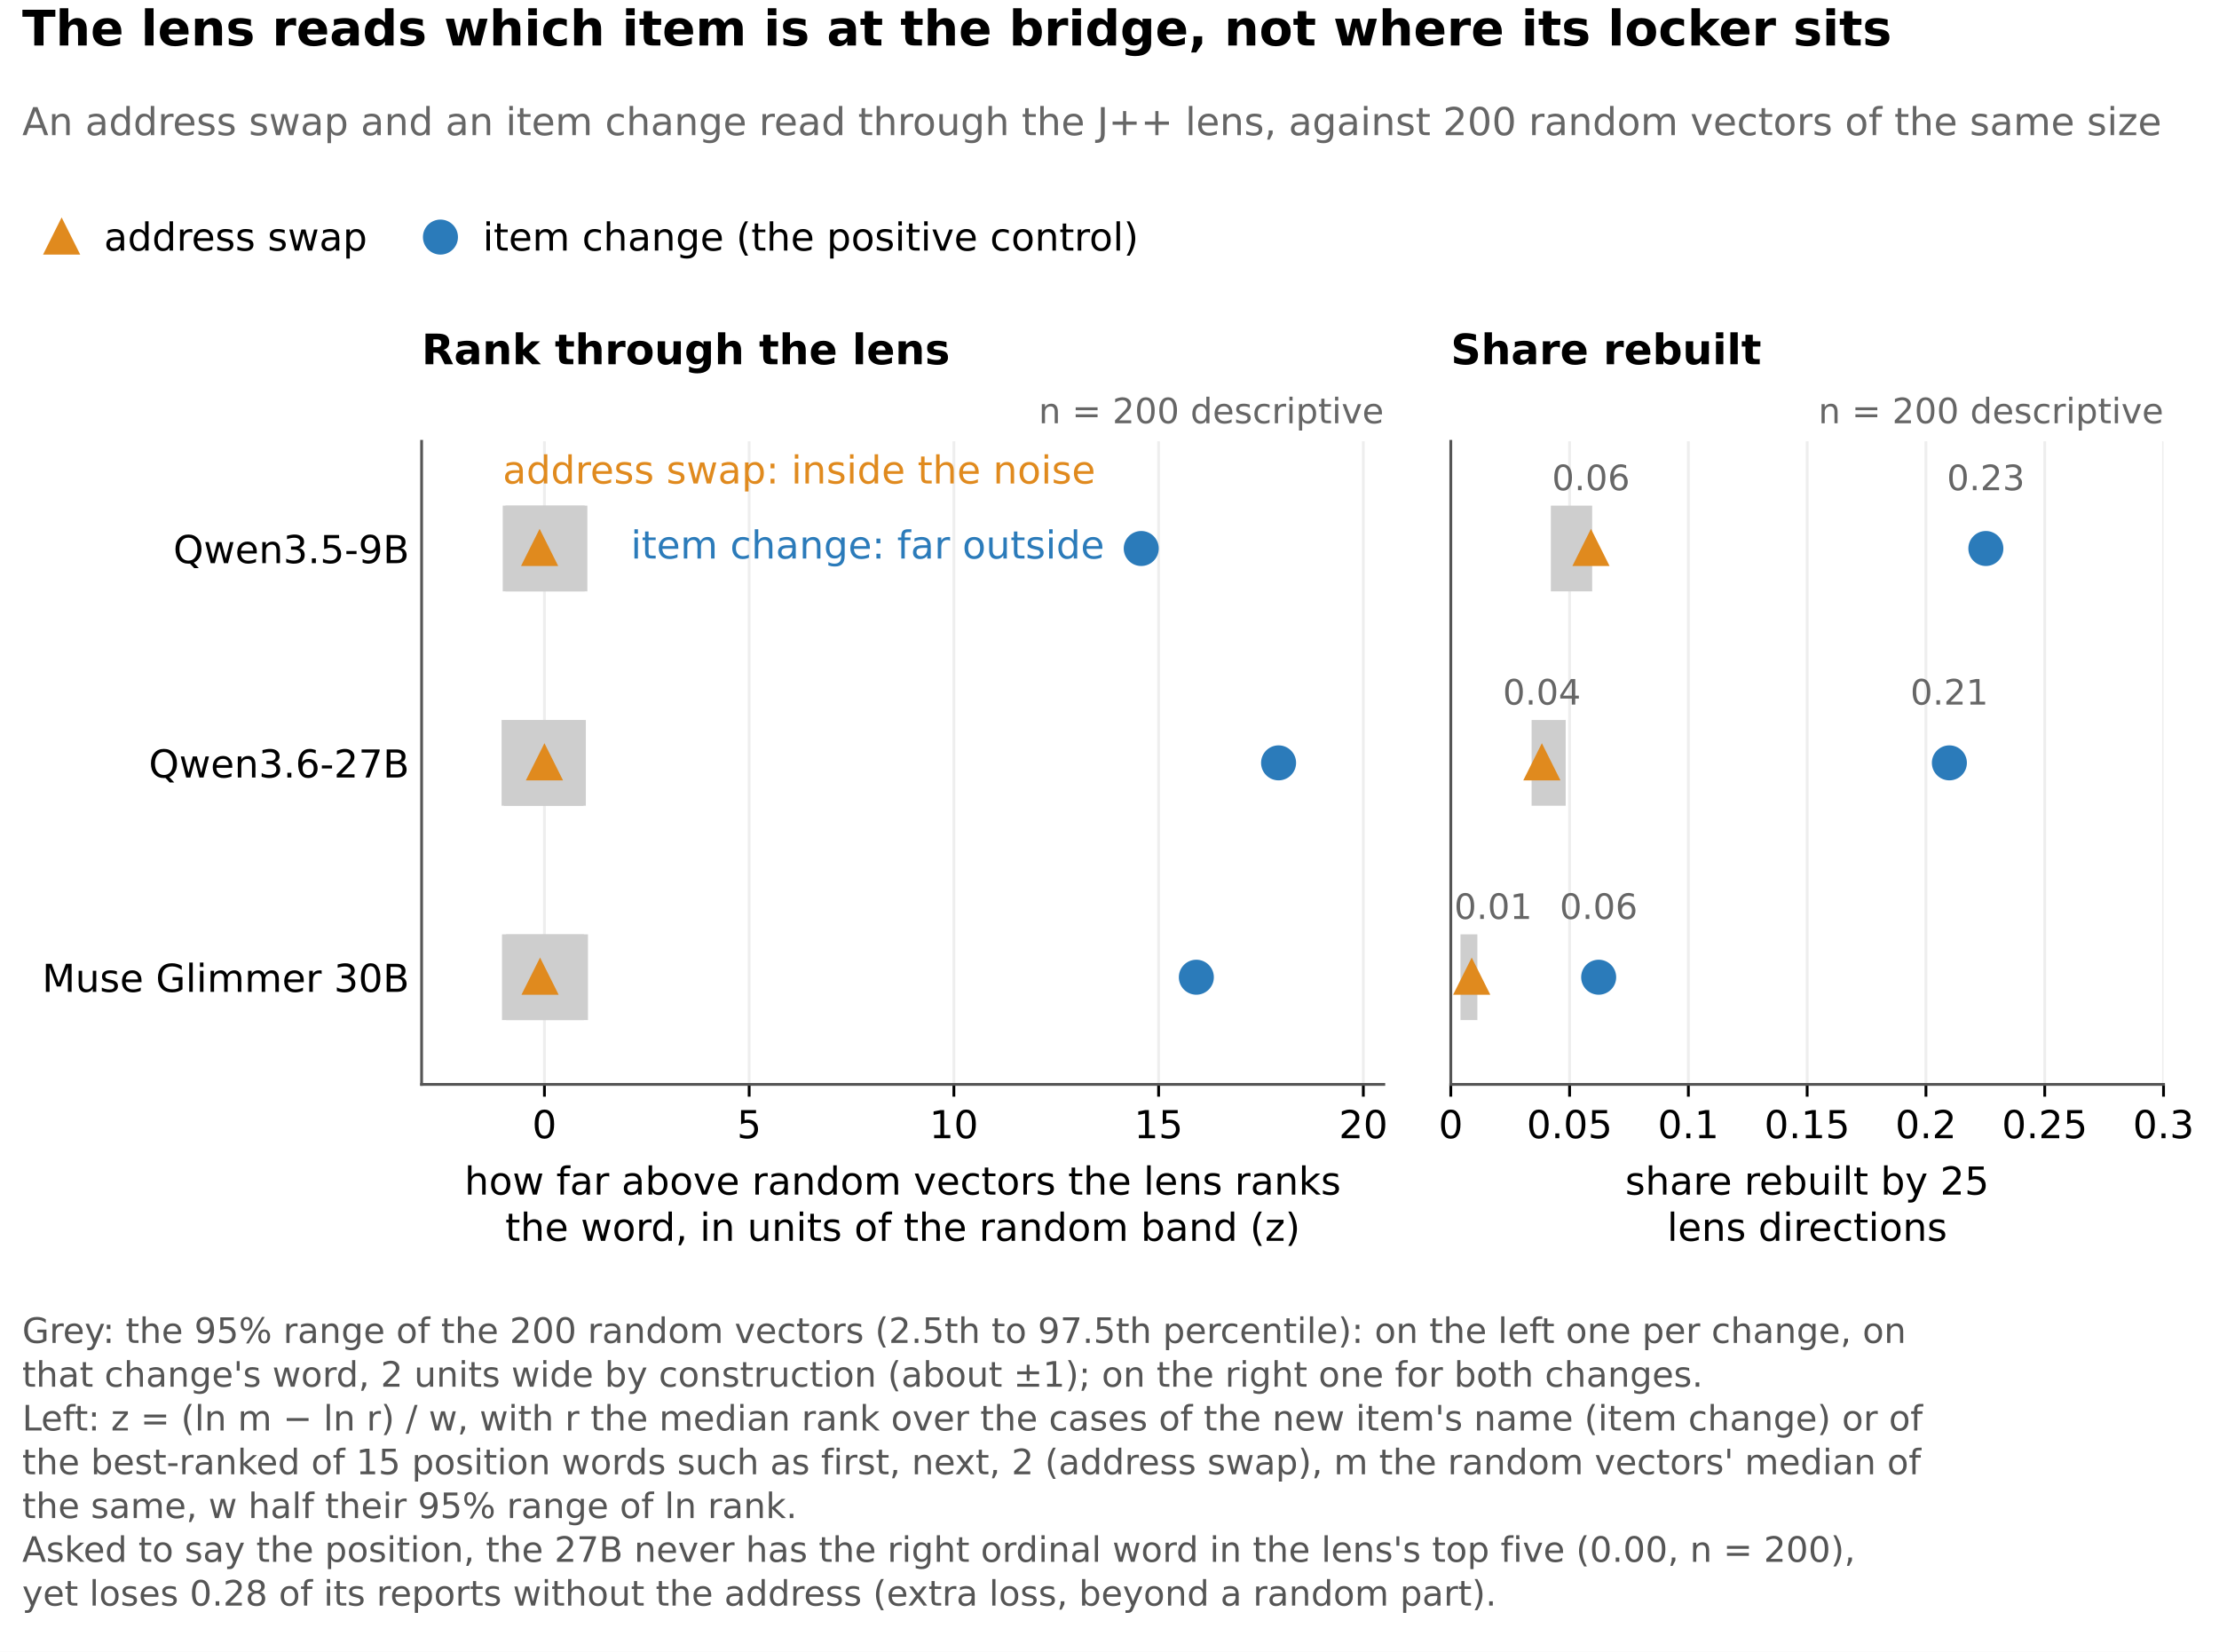
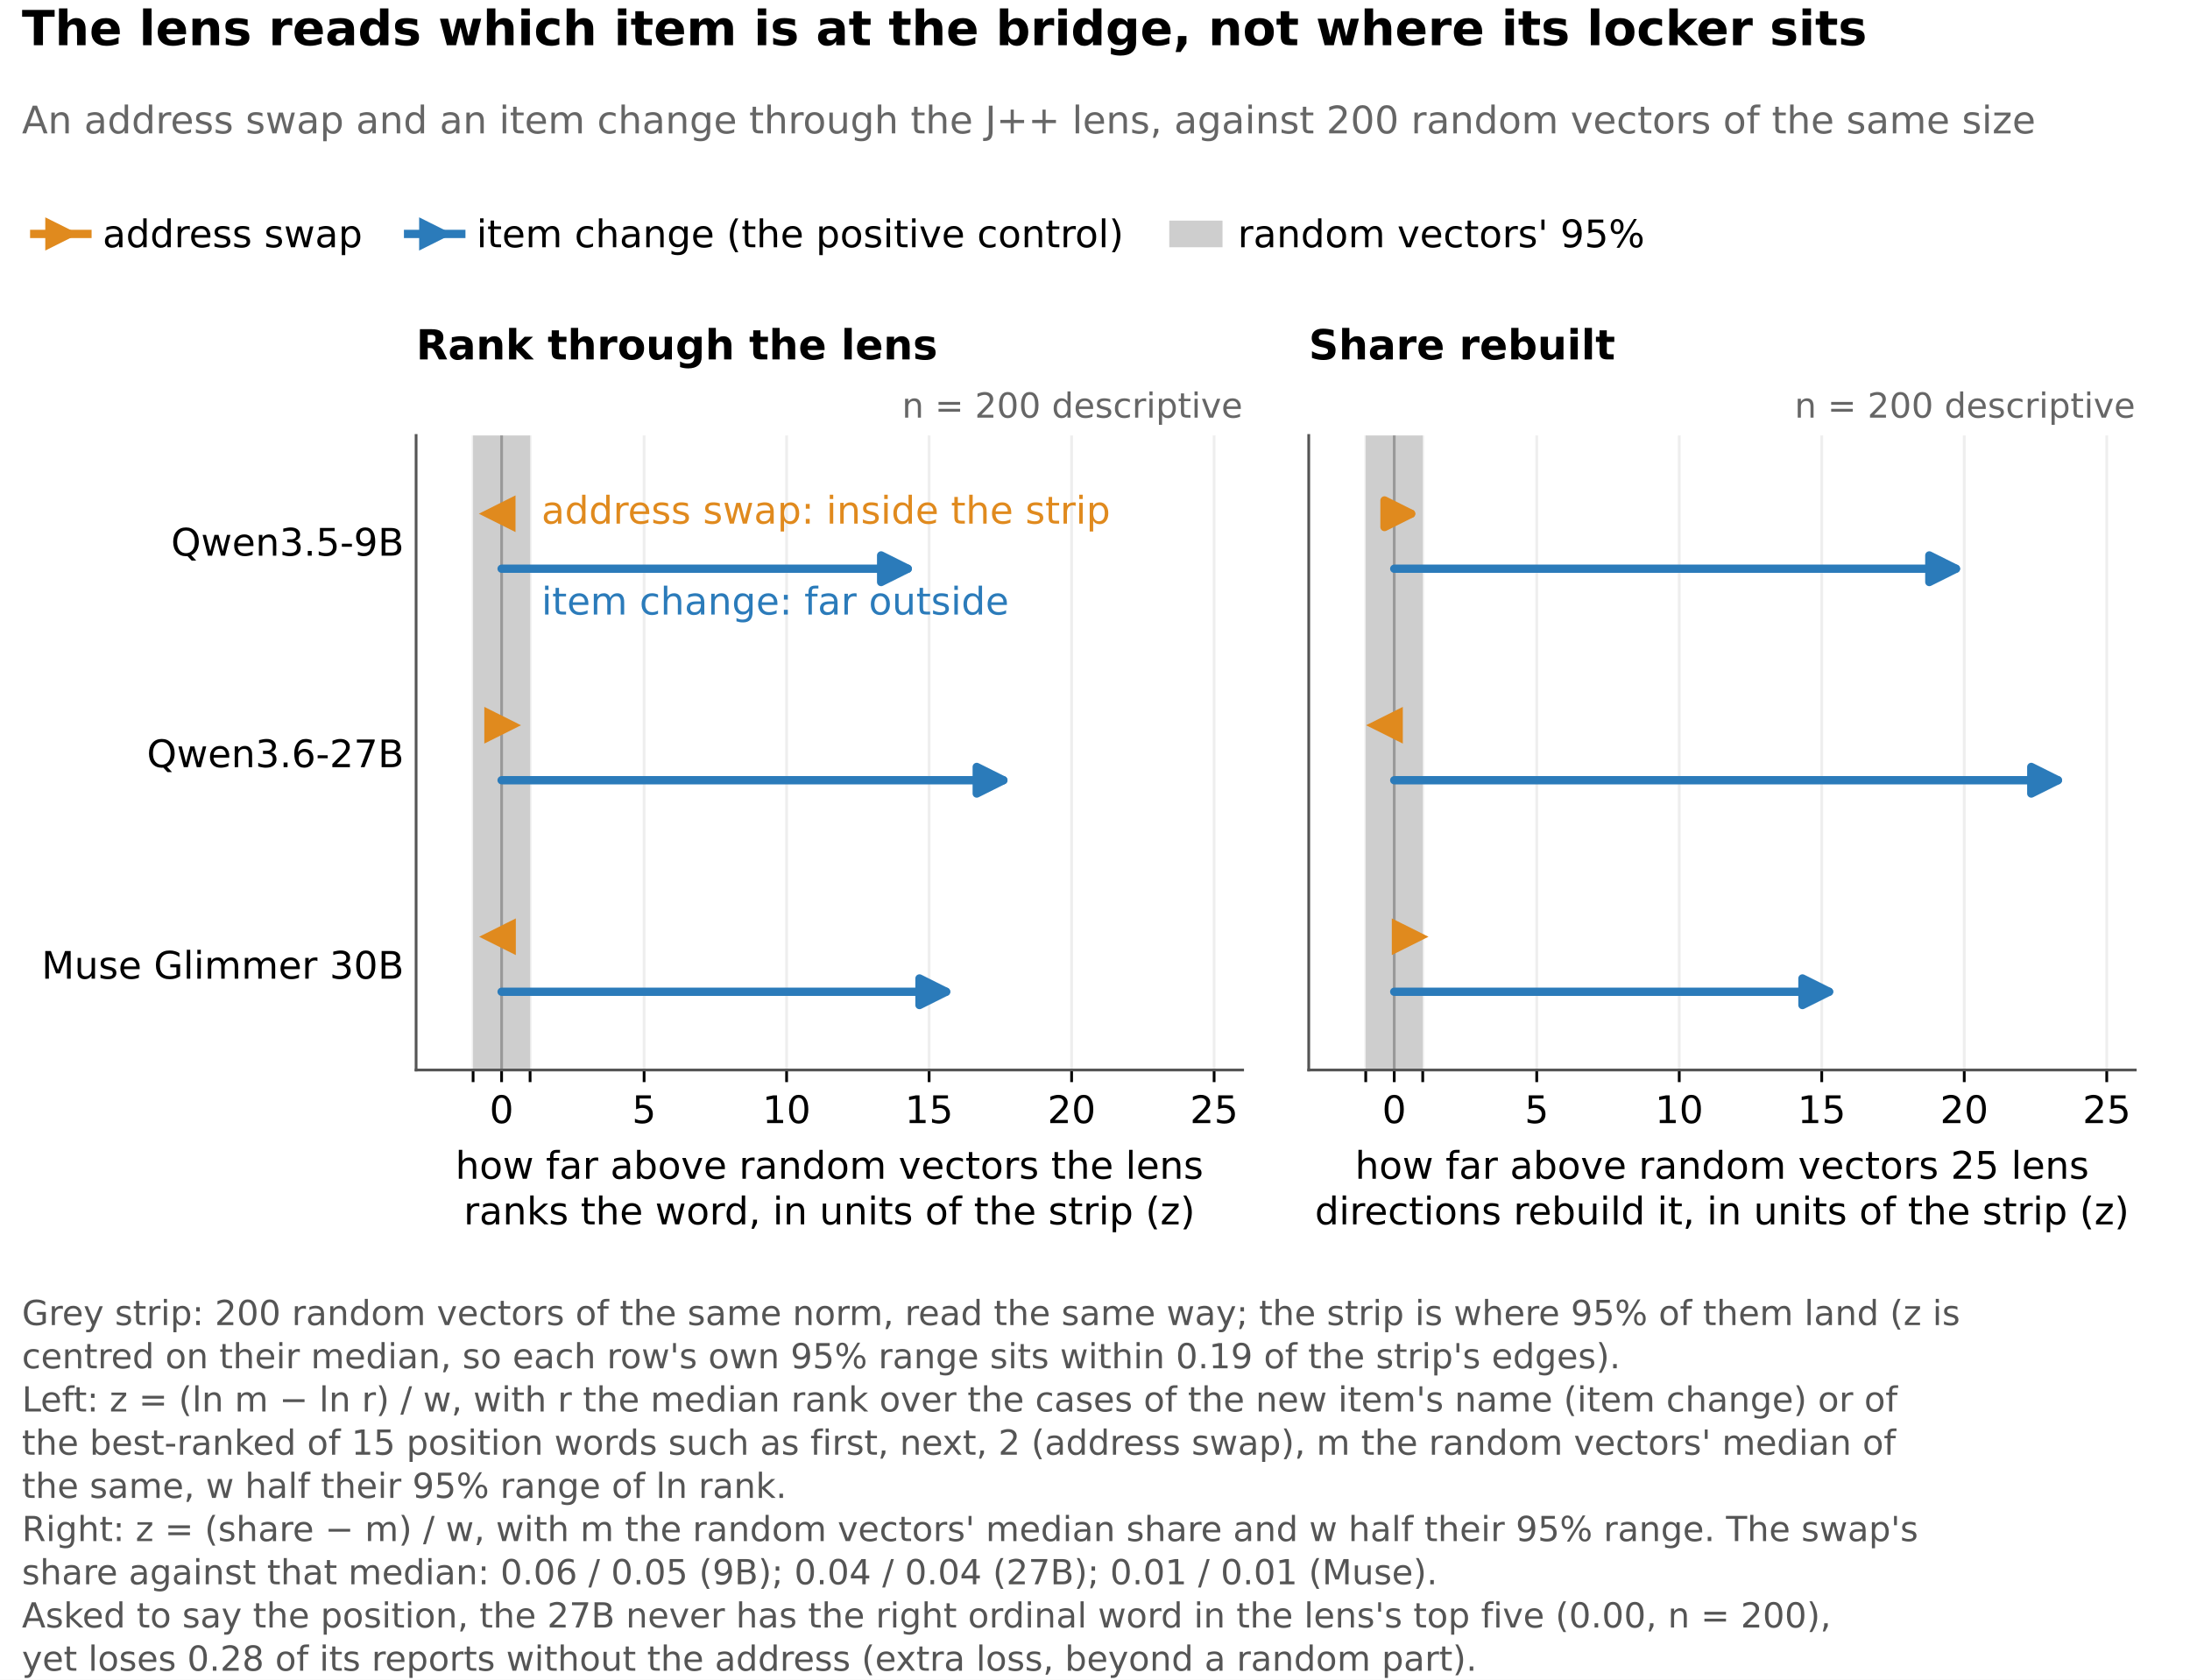
- <svg xmlns="http://www.w3.org/2000/svg" xmlns:xlink="http://www.w3.org/1999/xlink" width="633.6pt" height="471.6pt" viewBox="0 0 633.6 471.6" version="1.1">
+ <svg xmlns="http://www.w3.org/2000/svg" xmlns:xlink="http://www.w3.org/1999/xlink" width="633.6pt" height="486pt" viewBox="0 0 633.6 486" version="1.1">
  <defs>
    <style type="text/css">*{stroke-linejoin: round; stroke-linecap: butt}</style>
  </defs>
  <g id="figure_1">
    <g id="patch_1">
-       <path d="M 0 471.6  L 633.6 471.6  L 633.6 0  L 0 0  z " style="fill: #ffffff" />
+       <path d="M 0 486  L 633.6 486  L 633.6 0  L 0 0  z " style="fill: #ffffff" />
    </g>
    <g id="axes_1">
      <g id="patch_2">
-         <path d="M 120.384 309.6  L 395.121 309.6  L 395.121 126  L 120.384 126  z " style="fill: #ffffff" />
+         <path d="M 120.384 309.6  L 359.507 309.6  L 359.507 126  L 120.384 126  z " style="fill: #ffffff" />
      </g>
      <g id="matplotlib.axis_1">
        <g id="xtick_1">
          <g id="line2d_1">
-             <path d="M 155.457 309.6  L 155.457 126  " clip-path="url(#p54a5a447f7)" style="fill: none; stroke: #eeeeee; stroke-width: 0.8; stroke-linecap: square" />
+             <path d="M 136.875 309.6  L 136.875 126  " clip-path="url(#pa90608841f)" style="fill: none; stroke: #eeeeee; stroke-width: 0.8; stroke-linecap: square" />
          </g>
          <g id="line2d_2">
            <defs>
-               <path id="mda9c9bf8f3" d="M 0 0  L 0 3.5  " style="stroke: #000000; stroke-width: 0.8" />
+               <path id="m85611e5bba" d="M 0 0  L 0 3.5  " style="stroke: #000000; stroke-width: 0.8" />
            </defs>
            <g>
-               <use xlink:href="#mda9c9bf8f3" x="155.457" y="309.6" style="stroke: #000000; stroke-width: 0.8" />
-             </g>
-           </g>
-           <g id="text_1">
-             <text style="font-size: 11px; font-family: 'DejaVu Sans'; text-anchor: middle" x="155.457" y="324.957" transform="rotate(-0 155.4568 324.9574)">0</text>
+               <use xlink:href="#m85611e5bba" x="136.875" y="309.6" style="stroke: #000000; stroke-width: 0.8" />
+             </g>
          </g>
        </g>
        <g id="xtick_2">
          <g id="line2d_3">
-             <path d="M 213.912 309.6  L 213.912 126  " clip-path="url(#p54a5a447f7)" style="fill: none; stroke: #eeeeee; stroke-width: 0.8; stroke-linecap: square" />
+             <path d="M 145.121 309.6  L 145.121 126  " clip-path="url(#pa90608841f)" style="fill: none; stroke: #eeeeee; stroke-width: 0.8; stroke-linecap: square" />
          </g>
          <g id="line2d_4">
            <g>
-               <use xlink:href="#mda9c9bf8f3" x="213.912" y="309.6" style="stroke: #000000; stroke-width: 0.8" />
-             </g>
-           </g>
-           <g id="text_2">
-             <text style="font-size: 11px; font-family: 'DejaVu Sans'; text-anchor: middle" x="213.912" y="324.957" transform="rotate(-0 213.9115 324.9574)">5</text>
+               <use xlink:href="#m85611e5bba" x="145.121" y="309.6" style="stroke: #000000; stroke-width: 0.8" />
+             </g>
+           </g>
+           <g id="text_1">
+             <text style="font-size: 11px; font-family: 'DejaVu Sans'; text-anchor: middle" x="145.121" y="324.957" transform="rotate(-0 145.1209 324.9574)">0</text>
          </g>
        </g>
        <g id="xtick_3">
          <g id="line2d_5">
-             <path d="M 272.366 309.6  L 272.366 126  " clip-path="url(#p54a5a447f7)" style="fill: none; stroke: #eeeeee; stroke-width: 0.8; stroke-linecap: square" />
+             <path d="M 153.366 309.6  L 153.366 126  " clip-path="url(#pa90608841f)" style="fill: none; stroke: #eeeeee; stroke-width: 0.8; stroke-linecap: square" />
          </g>
          <g id="line2d_6">
            <g>
-               <use xlink:href="#mda9c9bf8f3" x="272.366" y="309.6" style="stroke: #000000; stroke-width: 0.8" />
-             </g>
-           </g>
-           <g id="text_3">
-             <text style="font-size: 11px; font-family: 'DejaVu Sans'; text-anchor: middle" x="272.366" y="324.957" transform="rotate(-0 272.3663 324.9574)">10</text>
+               <use xlink:href="#m85611e5bba" x="153.366" y="309.6" style="stroke: #000000; stroke-width: 0.8" />
+             </g>
          </g>
        </g>
        <g id="xtick_4">
          <g id="line2d_7">
-             <path d="M 330.821 309.6  L 330.821 126  " clip-path="url(#p54a5a447f7)" style="fill: none; stroke: #eeeeee; stroke-width: 0.8; stroke-linecap: square" />
+             <path d="M 186.349 309.6  L 186.349 126  " clip-path="url(#pa90608841f)" style="fill: none; stroke: #eeeeee; stroke-width: 0.8; stroke-linecap: square" />
          </g>
          <g id="line2d_8">
            <g>
-               <use xlink:href="#mda9c9bf8f3" x="330.821" y="309.6" style="stroke: #000000; stroke-width: 0.8" />
-             </g>
-           </g>
-           <g id="text_4">
-             <text style="font-size: 11px; font-family: 'DejaVu Sans'; text-anchor: middle" x="330.821" y="324.957" transform="rotate(-0 330.821 324.9574)">15</text>
+               <use xlink:href="#m85611e5bba" x="186.349" y="309.6" style="stroke: #000000; stroke-width: 0.8" />
+             </g>
+           </g>
+           <g id="text_2">
+             <text style="font-size: 11px; font-family: 'DejaVu Sans'; text-anchor: middle" x="186.349" y="324.957" transform="rotate(-0 186.349 324.9574)">5</text>
          </g>
        </g>
        <g id="xtick_5">
          <g id="line2d_9">
-             <path d="M 389.276 309.6  L 389.276 126  " clip-path="url(#p54a5a447f7)" style="fill: none; stroke: #eeeeee; stroke-width: 0.8; stroke-linecap: square" />
+             <path d="M 227.577 309.6  L 227.577 126  " clip-path="url(#pa90608841f)" style="fill: none; stroke: #eeeeee; stroke-width: 0.8; stroke-linecap: square" />
          </g>
          <g id="line2d_10">
            <g>
-               <use xlink:href="#mda9c9bf8f3" x="389.276" y="309.6" style="stroke: #000000; stroke-width: 0.8" />
+               <use xlink:href="#m85611e5bba" x="227.577" y="309.6" style="stroke: #000000; stroke-width: 0.8" />
+             </g>
+           </g>
+           <g id="text_3">
+             <text style="font-size: 11px; font-family: 'DejaVu Sans'; text-anchor: middle" x="227.577" y="324.957" transform="rotate(-0 227.5771 324.9574)">10</text>
+           </g>
+         </g>
+         <g id="xtick_6">
+           <g id="line2d_11">
+             <path d="M 268.805 309.6  L 268.805 126  " clip-path="url(#pa90608841f)" style="fill: none; stroke: #eeeeee; stroke-width: 0.8; stroke-linecap: square" />
+           </g>
+           <g id="line2d_12">
+             <g>
+               <use xlink:href="#m85611e5bba" x="268.805" y="309.6" style="stroke: #000000; stroke-width: 0.8" />
+             </g>
+           </g>
+           <g id="text_4">
+             <text style="font-size: 11px; font-family: 'DejaVu Sans'; text-anchor: middle" x="268.805" y="324.957" transform="rotate(-0 268.8052 324.9574)">15</text>
+           </g>
+         </g>
+         <g id="xtick_7">
+           <g id="line2d_13">
+             <path d="M 310.033 309.6  L 310.033 126  " clip-path="url(#pa90608841f)" style="fill: none; stroke: #eeeeee; stroke-width: 0.8; stroke-linecap: square" />
+           </g>
+           <g id="line2d_14">
+             <g>
+               <use xlink:href="#m85611e5bba" x="310.033" y="309.6" style="stroke: #000000; stroke-width: 0.8" />
            </g>
          </g>
          <g id="text_5">
-             <text style="font-size: 11px; font-family: 'DejaVu Sans'; text-anchor: middle" x="389.276" y="324.957" transform="rotate(-0 389.2757 324.9574)">20</text>
-           </g>
-         </g>
-         <g id="text_6">
-           <text style="font-size: 11px; font-family: 'DejaVu Sans'" transform="translate(132.6345 341.0594)">how far above random vectors the lens ranks</text>
-           <text style="font-size: 11px; font-family: 'DejaVu Sans'" transform="translate(144.2644 354.2624)">the word, in units of the random band (z)</text>
+             <text style="font-size: 11px; font-family: 'DejaVu Sans'; text-anchor: middle" x="310.033" y="324.957" transform="rotate(-0 310.0333 324.9574)">20</text>
+           </g>
+         </g>
+         <g id="xtick_8">
+           <g id="line2d_15">
+             <path d="M 351.261 309.6  L 351.261 126  " clip-path="url(#pa90608841f)" style="fill: none; stroke: #eeeeee; stroke-width: 0.8; stroke-linecap: square" />
+           </g>
+           <g id="line2d_16">
+             <g>
+               <use xlink:href="#m85611e5bba" x="351.261" y="309.6" style="stroke: #000000; stroke-width: 0.8" />
+             </g>
+           </g>
+           <g id="text_6">
+             <text style="font-size: 11px; font-family: 'DejaVu Sans'; text-anchor: middle" x="351.261" y="324.957" transform="rotate(-0 351.2615 324.9574)">25</text>
+           </g>
+         </g>
+         <g id="text_7">
+           <text style="font-size: 11px; font-family: 'DejaVu Sans'" transform="translate(131.7425 341.0594)">how far above random vectors the lens</text>
+           <text style="font-size: 11px; font-family: 'DejaVu Sans'" transform="translate(134.1591 354.2624)">ranks the word, in units of the strip (z)</text>
        </g>
      </g>
      <g id="matplotlib.axis_2">
        <g id="ytick_1">
-           <g id="line2d_11" />
-           <g id="text_7">
+           <g id="line2d_17" />
+           <g id="text_8">
            <text style="font-size: 11px; font-family: 'DejaVu Sans'; text-anchor: end" x="116.884" y="160.779" transform="rotate(-0 116.884 160.7787)">Qwen3.5-9B</text>
          </g>
        </g>
        <g id="ytick_2">
-           <g id="line2d_12" />
-           <g id="text_8">
+           <g id="line2d_18" />
+           <g id="text_9">
            <text style="font-size: 11px; font-family: 'DejaVu Sans'; text-anchor: end" x="116.884" y="221.979" transform="rotate(-0 116.884 221.9787)">Qwen3.6-27B</text>
          </g>
        </g>
        <g id="ytick_3">
-           <g id="line2d_13" />
-           <g id="text_9">
+           <g id="line2d_19" />
+           <g id="text_10">
            <text style="font-size: 11px; font-family: 'DejaVu Sans'; text-anchor: end" x="116.884" y="283.179" transform="rotate(-0 116.884 283.1791)">Muse Glimmer 30B</text>
          </g>
        </g>
      </g>
-       <g id="FillBetweenPolyCollection_1">
+       <g id="patch_3">
+         <path d="M 136.875 309.6  L 153.366 309.6  L 153.366 126  L 136.875 126  z " clip-path="url(#pa90608841f)" style="fill: #cecece" />
+       </g>
+       <g id="line2d_20">
+         <path d="M 145.121 309.6  L 145.121 126  " clip-path="url(#pa90608841f)" style="fill: none; stroke: #999999; stroke-width: 0.8; stroke-linecap: square" />
+       </g>
+       <g id="patch_4">
+         <path d="M 120.384 309.6  L 120.384 126  " style="fill: none; stroke: #555555; stroke-width: 0.8; stroke-linejoin: miter; stroke-linecap: square" />
+       </g>
+       <g id="patch_5">
+         <path d="M 120.384 309.6  L 359.507 309.6  " style="fill: none; stroke: #555555; stroke-width: 0.8; stroke-linejoin: miter; stroke-linecap: square" />
+       </g>
+       <g id="patch_6">
+         <path d="M 145.121 164.556  Q 205.214 164.556 262.624 164.556  " style="fill: none; stroke: #2b7bba; stroke-width: 2.4; stroke-linecap: round" />
+         <path d="M 254.924 160.706  L 262.624 164.556  L 254.924 168.406  z " style="fill: #2b7bba; stroke: #2b7bba; stroke-width: 2.4; stroke-linecap: round" />
+       </g>
+       <g id="patch_7">
+         <path d="M 145.121 225.756  Q 219.044 225.756 290.284 225.756  " style="fill: none; stroke: #2b7bba; stroke-width: 2.4; stroke-linecap: round" />
+         <path d="M 282.584 221.906  L 290.284 225.756  L 282.584 229.606  z " style="fill: #2b7bba; stroke: #2b7bba; stroke-width: 2.4; stroke-linecap: round" />
+       </g>
+       <g id="patch_8">
+         <path d="M 145.121 286.956  Q 210.763 286.956 273.721 286.956  " style="fill: none; stroke: #2b7bba; stroke-width: 2.4; stroke-linecap: round" />
+         <path d="M 266.021 283.106  L 273.721 286.956  L 266.021 290.806  z " style="fill: #2b7bba; stroke: #2b7bba; stroke-width: 2.4; stroke-linecap: round" />
+       </g>
+       <g id="text_11">
+         <text style="font-weight: 700; font-size: 12px; font-family: 'DejaVu Sans'; text-anchor: start" x="120.384" y="104" transform="rotate(-0 120.384 104)">Rank through the lens</text>
+       </g>
+       <g id="line2d_21">
        <defs>
-           <path id="m383ca1ba39" d="M 143.551 -327.24  L 143.551 -302.76  L 166.933 -302.76  L 166.933 -327.24  L 166.933 -327.24  L 143.551 -327.24  z " />
+           <path id="m93ff06959c" d="M -4.5 -0  L 4.5 4.5  L 4.5 -4.5  z " style="stroke: #e08a1e; stroke-linejoin: miter" />
        </defs>
-         <g clip-path="url(#p54a5a447f7)">
-           <use xlink:href="#m383ca1ba39" x="0" y="471.6" style="fill: #cecece" />
-         </g>
-       </g>
-       <g id="FillBetweenPolyCollection_2">
+         <g clip-path="url(#pa90608841f)">
+           <use xlink:href="#m93ff06959c" x="144.147" y="148.644" style="fill: #e08a1e; stroke: #e08a1e; stroke-linejoin: miter" />
+         </g>
+       </g>
+       <g id="line2d_22">
        <defs>
-           <path id="md05f3e259c" d="M 144.329 -327.24  L 144.329 -302.76  L 167.711 -302.76  L 167.711 -327.24  L 167.711 -327.24  L 144.329 -327.24  z " />
+           <path id="m43735b841d" d="M 4.5 0  L -4.5 -4.5  L -4.5 4.5  z " style="stroke: #e08a1e; stroke-linejoin: miter" />
        </defs>
-         <g clip-path="url(#p54a5a447f7)">
-           <use xlink:href="#md05f3e259c" x="0" y="471.6" style="fill: #cecece" />
-         </g>
-       </g>
-       <g id="FillBetweenPolyCollection_3">
-         <defs>
-           <path id="m7483425033" d="M 143.895 -266.04  L 143.895 -241.56  L 167.277 -241.56  L 167.277 -266.04  L 167.277 -266.04  L 143.895 -266.04  z " />
-         </defs>
-         <g clip-path="url(#p54a5a447f7)">
-           <use xlink:href="#m7483425033" x="0" y="471.6" style="fill: #cecece" />
-         </g>
-       </g>
-       <g id="FillBetweenPolyCollection_4">
-         <defs>
-           <path id="m264a122208" d="M 143.222 -266.04  L 143.222 -241.56  L 166.604 -241.56  L 166.604 -266.04  L 166.604 -266.04  L 143.222 -266.04  z " />
-         </defs>
-         <g clip-path="url(#p54a5a447f7)">
-           <use xlink:href="#m264a122208" x="0" y="471.6" style="fill: #cecece" />
-         </g>
-       </g>
-       <g id="FillBetweenPolyCollection_5">
-         <defs>
-           <path id="m44464ac396" d="M 143.338 -204.84  L 143.338 -180.36  L 166.72 -180.36  L 166.72 -204.84  L 166.72 -204.84  L 143.338 -204.84  z " />
-         </defs>
-         <g clip-path="url(#p54a5a447f7)">
-           <use xlink:href="#m44464ac396" x="0" y="471.6" style="fill: #cecece" />
-         </g>
-       </g>
-       <g id="FillBetweenPolyCollection_6">
-         <defs>
-           <path id="m8ec270c9f1" d="M 144.503 -204.84  L 144.503 -180.36  L 167.884 -180.36  L 167.884 -204.84  L 167.884 -204.84  L 144.503 -204.84  z " />
-         </defs>
-         <g clip-path="url(#p54a5a447f7)">
-           <use xlink:href="#m8ec270c9f1" x="0" y="471.6" style="fill: #cecece" />
-         </g>
-       </g>
-       <g id="patch_3">
-         <path d="M 120.384 309.6  L 120.384 126  " style="fill: none; stroke: #555555; stroke-width: 0.8; stroke-linejoin: miter; stroke-linecap: square" />
-       </g>
-       <g id="patch_4">
-         <path d="M 120.384 309.6  L 395.121 309.6  " style="fill: none; stroke: #555555; stroke-width: 0.8; stroke-linejoin: miter; stroke-linecap: square" />
-       </g>
-       <g id="line2d_14">
-         <defs>
-           <path id="m63fe4bbd5f" d="M 0 -4.5  L -4.5 4.5  L 4.5 4.5  z " style="stroke: #e08a1e; stroke-linejoin: miter" />
-         </defs>
-         <g clip-path="url(#p54a5a447f7)">
-           <use xlink:href="#m63fe4bbd5f" x="154.076" y="156.6" style="fill: #e08a1e; stroke: #e08a1e; stroke-linejoin: miter" />
-         </g>
-       </g>
-       <g id="line2d_15">
-         <defs>
-           <path id="mb8d9a69b19" d="M 0 4.5  C 1.193 4.5 2.338 4.026 3.182 3.182  C 4.026 2.338 4.5 1.193 4.5 0  C 4.5 -1.193 4.026 -2.338 3.182 -3.182  C 2.338 -4.026 1.193 -4.5 0 -4.5  C -1.193 -4.5 -2.338 -4.026 -3.182 -3.182  C -4.026 -2.338 -4.5 -1.193 -4.5 0  C -4.5 1.193 -4.026 2.338 -3.182 3.182  C -2.338 4.026 -1.193 4.5 0 4.5  z " style="stroke: #2b7bba" />
-         </defs>
-         <g clip-path="url(#p54a5a447f7)">
-           <use xlink:href="#mb8d9a69b19" x="325.862" y="156.6" style="fill: #2b7bba; stroke: #2b7bba" />
-         </g>
-       </g>
-       <g id="line2d_16">
-         <g clip-path="url(#p54a5a447f7)">
-           <use xlink:href="#m63fe4bbd5f" x="155.457" y="217.8" style="fill: #e08a1e; stroke: #e08a1e; stroke-linejoin: miter" />
-         </g>
-       </g>
-       <g id="line2d_17">
-         <g clip-path="url(#p54a5a447f7)">
-           <use xlink:href="#mb8d9a69b19" x="365.078" y="217.8" style="fill: #2b7bba; stroke: #2b7bba" />
-         </g>
-       </g>
-       <g id="line2d_18">
-         <g clip-path="url(#p54a5a447f7)">
-           <use xlink:href="#m63fe4bbd5f" x="154.206" y="279" style="fill: #e08a1e; stroke: #e08a1e; stroke-linejoin: miter" />
-         </g>
-       </g>
-       <g id="line2d_19">
-         <g clip-path="url(#p54a5a447f7)">
-           <use xlink:href="#mb8d9a69b19" x="341.596" y="279" style="fill: #2b7bba; stroke: #2b7bba" />
-         </g>
-       </g>
-       <g id="text_10">
-         <text style="font-weight: 700; font-size: 12px; font-family: 'DejaVu Sans'; text-anchor: start" x="120.384" y="104" transform="rotate(-0 120.384 104)">Rank through the lens</text>
-       </g>
-       <g id="text_11">
-         <text style="font-size: 11px; font-family: 'DejaVu Sans'; text-anchor: start; fill: #e08a1e" x="143.551" y="138.045" transform="rotate(-0 143.5507 138.0454)">address swap: inside the noise</text>
+         <g clip-path="url(#pa90608841f)">
+           <use xlink:href="#m43735b841d" x="145.121" y="209.844" style="fill: #e08a1e; stroke: #e08a1e; stroke-linejoin: miter" />
+         </g>
+       </g>
+       <g id="line2d_23">
+         <g clip-path="url(#pa90608841f)">
+           <use xlink:href="#m93ff06959c" x="144.239" y="271.044" style="fill: #e08a1e; stroke: #e08a1e; stroke-linejoin: miter" />
+         </g>
      </g>
      <g id="text_12">
-         <text style="font-size: 11px; font-family: 'DejaVu Sans'; text-anchor: end; fill: #2b7bba" x="315.34" y="159.458" transform="rotate(-0 315.34 159.4579)">item change: far outside</text>
+         <text style="font-size: 11px; font-family: 'DejaVu Sans'; text-anchor: start; fill: #e08a1e" x="156.665" y="151.502" transform="rotate(-0 156.6647 151.5019)">address swap: inside the strip</text>
      </g>
      <g id="text_13">
-         <text style="font-size: 10px; font-family: 'DejaVu Sans'; text-anchor: end; fill: #666666" x="395.121" y="120.844" transform="rotate(-0 395.1212 120.8437)">n = 200  descriptive</text>
+         <text style="font-size: 11px; font-family: 'DejaVu Sans'; text-anchor: start; fill: #2b7bba" x="156.665" y="177.81" transform="rotate(-0 156.6647 177.8103)">item change: far outside</text>
+       </g>
+       <g id="text_14">
+         <text style="font-size: 10px; font-family: 'DejaVu Sans'; text-anchor: end; fill: #666666" x="359.507" y="120.844" transform="rotate(-0 359.5071 120.8437)">n = 200  descriptive</text>
      </g>
    </g>
    <g id="axes_2">
-       <g id="patch_5">
-         <path d="M 414.251 309.6  L 617.76 309.6  L 617.76 126  L 414.251 126  z " style="fill: #ffffff" />
+       <g id="patch_9">
+         <path d="M 378.637 309.6  L 617.76 309.6  L 617.76 126  L 378.637 126  z " style="fill: #ffffff" />
      </g>
      <g id="matplotlib.axis_3">
-         <g id="xtick_6">
-           <g id="line2d_20">
-             <path d="M 414.251 309.6  L 414.251 126  " clip-path="url(#pb6ba7d69ae)" style="fill: none; stroke: #eeeeee; stroke-width: 0.8; stroke-linecap: square" />
-           </g>
-           <g id="line2d_21">
-             <g>
-               <use xlink:href="#mda9c9bf8f3" x="414.251" y="309.6" style="stroke: #000000; stroke-width: 0.8" />
-             </g>
-           </g>
-           <g id="text_14">
-             <text style="font-size: 11px; font-family: 'DejaVu Sans'; text-anchor: middle" x="414.251" y="324.957" transform="rotate(-0 414.251 324.9574)">0</text>
-           </g>
-         </g>
-         <g id="xtick_7">
-           <g id="line2d_22">
-             <path d="M 448.169 309.6  L 448.169 126  " clip-path="url(#pb6ba7d69ae)" style="fill: none; stroke: #eeeeee; stroke-width: 0.8; stroke-linecap: square" />
-           </g>
-           <g id="line2d_23">
-             <g>
-               <use xlink:href="#mda9c9bf8f3" x="448.169" y="309.6" style="stroke: #000000; stroke-width: 0.8" />
+         <g id="xtick_9">
+           <g id="line2d_24">
+             <path d="M 395.128 309.6  L 395.128 126  " clip-path="url(#pd3e9a19add)" style="fill: none; stroke: #eeeeee; stroke-width: 0.8; stroke-linecap: square" />
+           </g>
+           <g id="line2d_25">
+             <g>
+               <use xlink:href="#m85611e5bba" x="395.128" y="309.6" style="stroke: #000000; stroke-width: 0.8" />
+             </g>
+           </g>
+         </g>
+         <g id="xtick_10">
+           <g id="line2d_26">
+             <path d="M 403.374 309.6  L 403.374 126  " clip-path="url(#pd3e9a19add)" style="fill: none; stroke: #eeeeee; stroke-width: 0.8; stroke-linecap: square" />
+           </g>
+           <g id="line2d_27">
+             <g>
+               <use xlink:href="#m85611e5bba" x="403.374" y="309.6" style="stroke: #000000; stroke-width: 0.8" />
            </g>
          </g>
          <g id="text_15">
-             <text style="font-size: 11px; font-family: 'DejaVu Sans'; text-anchor: middle" x="448.169" y="324.957" transform="rotate(-0 448.1692 324.9574)">0.05</text>
-           </g>
-         </g>
-         <g id="xtick_8">
-           <g id="line2d_24">
-             <path d="M 482.087 309.6  L 482.087 126  " clip-path="url(#pb6ba7d69ae)" style="fill: none; stroke: #eeeeee; stroke-width: 0.8; stroke-linecap: square" />
-           </g>
-           <g id="line2d_25">
-             <g>
-               <use xlink:href="#mda9c9bf8f3" x="482.087" y="309.6" style="stroke: #000000; stroke-width: 0.8" />
+             <text style="font-size: 11px; font-family: 'DejaVu Sans'; text-anchor: middle" x="403.374" y="324.957" transform="rotate(-0 403.3738 324.9574)">0</text>
+           </g>
+         </g>
+         <g id="xtick_11">
+           <g id="line2d_28">
+             <path d="M 411.619 309.6  L 411.619 126  " clip-path="url(#pd3e9a19add)" style="fill: none; stroke: #eeeeee; stroke-width: 0.8; stroke-linecap: square" />
+           </g>
+           <g id="line2d_29">
+             <g>
+               <use xlink:href="#m85611e5bba" x="411.619" y="309.6" style="stroke: #000000; stroke-width: 0.8" />
+             </g>
+           </g>
+         </g>
+         <g id="xtick_12">
+           <g id="line2d_30">
+             <path d="M 444.602 309.6  L 444.602 126  " clip-path="url(#pd3e9a19add)" style="fill: none; stroke: #eeeeee; stroke-width: 0.8; stroke-linecap: square" />
+           </g>
+           <g id="line2d_31">
+             <g>
+               <use xlink:href="#m85611e5bba" x="444.602" y="309.6" style="stroke: #000000; stroke-width: 0.8" />
            </g>
          </g>
          <g id="text_16">
-             <text style="font-size: 11px; font-family: 'DejaVu Sans'; text-anchor: middle" x="482.087" y="324.957" transform="rotate(-0 482.0873 324.9574)">0.1</text>
-           </g>
-         </g>
-         <g id="xtick_9">
-           <g id="line2d_26">
-             <path d="M 516.005 309.6  L 516.005 126  " clip-path="url(#pb6ba7d69ae)" style="fill: none; stroke: #eeeeee; stroke-width: 0.8; stroke-linecap: square" />
-           </g>
-           <g id="line2d_27">
-             <g>
-               <use xlink:href="#mda9c9bf8f3" x="516.005" y="309.6" style="stroke: #000000; stroke-width: 0.8" />
+             <text style="font-size: 11px; font-family: 'DejaVu Sans'; text-anchor: middle" x="444.602" y="324.957" transform="rotate(-0 444.6019 324.9574)">5</text>
+           </g>
+         </g>
+         <g id="xtick_13">
+           <g id="line2d_32">
+             <path d="M 485.83 309.6  L 485.83 126  " clip-path="url(#pd3e9a19add)" style="fill: none; stroke: #eeeeee; stroke-width: 0.8; stroke-linecap: square" />
+           </g>
+           <g id="line2d_33">
+             <g>
+               <use xlink:href="#m85611e5bba" x="485.83" y="309.6" style="stroke: #000000; stroke-width: 0.8" />
            </g>
          </g>
          <g id="text_17">
-             <text style="font-size: 11px; font-family: 'DejaVu Sans'; text-anchor: middle" x="516.005" y="324.957" transform="rotate(-0 516.0055 324.9574)">0.15</text>
-           </g>
-         </g>
-         <g id="xtick_10">
-           <g id="line2d_28">
-             <path d="M 549.924 309.6  L 549.924 126  " clip-path="url(#pb6ba7d69ae)" style="fill: none; stroke: #eeeeee; stroke-width: 0.8; stroke-linecap: square" />
-           </g>
-           <g id="line2d_29">
-             <g>
-               <use xlink:href="#mda9c9bf8f3" x="549.924" y="309.6" style="stroke: #000000; stroke-width: 0.8" />
+             <text style="font-size: 11px; font-family: 'DejaVu Sans'; text-anchor: middle" x="485.83" y="324.957" transform="rotate(-0 485.83 324.9574)">10</text>
+           </g>
+         </g>
+         <g id="xtick_14">
+           <g id="line2d_34">
+             <path d="M 527.058 309.6  L 527.058 126  " clip-path="url(#pd3e9a19add)" style="fill: none; stroke: #eeeeee; stroke-width: 0.8; stroke-linecap: square" />
+           </g>
+           <g id="line2d_35">
+             <g>
+               <use xlink:href="#m85611e5bba" x="527.058" y="309.6" style="stroke: #000000; stroke-width: 0.8" />
            </g>
          </g>
          <g id="text_18">
-             <text style="font-size: 11px; font-family: 'DejaVu Sans'; text-anchor: middle" x="549.924" y="324.957" transform="rotate(-0 549.9237 324.9574)">0.2</text>
-           </g>
-         </g>
-         <g id="xtick_11">
-           <g id="line2d_30">
-             <path d="M 583.842 309.6  L 583.842 126  " clip-path="url(#pb6ba7d69ae)" style="fill: none; stroke: #eeeeee; stroke-width: 0.8; stroke-linecap: square" />
-           </g>
-           <g id="line2d_31">
-             <g>
-               <use xlink:href="#mda9c9bf8f3" x="583.842" y="309.6" style="stroke: #000000; stroke-width: 0.8" />
+             <text style="font-size: 11px; font-family: 'DejaVu Sans'; text-anchor: middle" x="527.058" y="324.957" transform="rotate(-0 527.0581 324.9574)">15</text>
+           </g>
+         </g>
+         <g id="xtick_15">
+           <g id="line2d_36">
+             <path d="M 568.286 309.6  L 568.286 126  " clip-path="url(#pd3e9a19add)" style="fill: none; stroke: #eeeeee; stroke-width: 0.8; stroke-linecap: square" />
+           </g>
+           <g id="line2d_37">
+             <g>
+               <use xlink:href="#m85611e5bba" x="568.286" y="309.6" style="stroke: #000000; stroke-width: 0.8" />
            </g>
          </g>
          <g id="text_19">
-             <text style="font-size: 11px; font-family: 'DejaVu Sans'; text-anchor: middle" x="583.842" y="324.957" transform="rotate(-0 583.8418 324.9574)">0.25</text>
-           </g>
-         </g>
-         <g id="xtick_12">
-           <g id="line2d_32">
-             <path d="M 617.76 309.6  L 617.76 126  " clip-path="url(#pb6ba7d69ae)" style="fill: none; stroke: #eeeeee; stroke-width: 0.8; stroke-linecap: square" />
-           </g>
-           <g id="line2d_33">
-             <g>
-               <use xlink:href="#mda9c9bf8f3" x="617.76" y="309.6" style="stroke: #000000; stroke-width: 0.8" />
+             <text style="font-size: 11px; font-family: 'DejaVu Sans'; text-anchor: middle" x="568.286" y="324.957" transform="rotate(-0 568.2863 324.9574)">20</text>
+           </g>
+         </g>
+         <g id="xtick_16">
+           <g id="line2d_38">
+             <path d="M 609.514 309.6  L 609.514 126  " clip-path="url(#pd3e9a19add)" style="fill: none; stroke: #eeeeee; stroke-width: 0.8; stroke-linecap: square" />
+           </g>
+           <g id="line2d_39">
+             <g>
+               <use xlink:href="#m85611e5bba" x="609.514" y="309.6" style="stroke: #000000; stroke-width: 0.8" />
            </g>
          </g>
          <g id="text_20">
-             <text style="font-size: 11px; font-family: 'DejaVu Sans'; text-anchor: middle" x="617.76" y="324.957" transform="rotate(-0 617.76 324.9574)">0.3</text>
+             <text style="font-size: 11px; font-family: 'DejaVu Sans'; text-anchor: middle" x="609.514" y="324.957" transform="rotate(-0 609.5144 324.9574)">25</text>
          </g>
        </g>
        <g id="text_21">
-           <text style="font-size: 11px; font-family: 'DejaVu Sans'" transform="translate(464.0571 341.0594)">share rebuilt by 25</text>
-           <text style="font-size: 11px; font-family: 'DejaVu Sans'" transform="translate(476.0265 354.2624)">lens directions</text>
+           <text style="font-size: 11px; font-family: 'DejaVu Sans'" transform="translate(392.0227 341.0594)">how far above random vectors 25 lens</text>
+           <text style="font-size: 11px; font-family: 'DejaVu Sans'" transform="translate(380.4237 354.2624)">directions rebuild it, in units of the strip (z)</text>
        </g>
      </g>
      <g id="matplotlib.axis_4">
        <g id="ytick_4">
-           <g id="line2d_34" />
+           <g id="line2d_40" />
        </g>
        <g id="ytick_5">
-           <g id="line2d_35" />
+           <g id="line2d_41" />
        </g>
        <g id="ytick_6">
-           <g id="line2d_36" />
-         </g>
-       </g>
-       <g id="FillBetweenPolyCollection_7">
-         <defs>
-           <path id="m263a6ecc68" d="M 442.821 -327.24  L 442.821 -302.76  L 454.618 -302.76  L 454.618 -327.24  L 454.618 -327.24  L 442.821 -327.24  z " />
-         </defs>
-         <g clip-path="url(#pb6ba7d69ae)">
-           <use xlink:href="#m263a6ecc68" x="0" y="471.6" style="fill: #cecece" />
-         </g>
-       </g>
-       <g id="FillBetweenPolyCollection_8">
-         <defs>
-           <path id="m7ba004c7e0" d="M 437.324 -266.04  L 437.324 -241.56  L 447.054 -241.56  L 447.054 -266.04  L 447.054 -266.04  L 437.324 -266.04  z " />
-         </defs>
-         <g clip-path="url(#pb6ba7d69ae)">
-           <use xlink:href="#m7ba004c7e0" x="0" y="471.6" style="fill: #cecece" />
-         </g>
-       </g>
-       <g id="FillBetweenPolyCollection_9">
-         <defs>
-           <path id="m6e68094fe8" d="M 417.025 -204.84  L 417.025 -180.36  L 421.839 -180.36  L 421.839 -204.84  L 421.839 -204.84  L 417.025 -204.84  z " />
-         </defs>
-         <g clip-path="url(#pb6ba7d69ae)">
-           <use xlink:href="#m6e68094fe8" x="0" y="471.6" style="fill: #cecece" />
-         </g>
-       </g>
-       <g id="patch_6">
-         <path d="M 414.251 309.6  L 414.251 126  " style="fill: none; stroke: #555555; stroke-width: 0.8; stroke-linejoin: miter; stroke-linecap: square" />
-       </g>
-       <g id="patch_7">
-         <path d="M 414.251 309.6  L 617.76 309.6  " style="fill: none; stroke: #555555; stroke-width: 0.8; stroke-linejoin: miter; stroke-linecap: square" />
-       </g>
-       <g id="line2d_37">
-         <g clip-path="url(#pb6ba7d69ae)">
-           <use xlink:href="#m63fe4bbd5f" x="454.276" y="156.6" style="fill: #e08a1e; stroke: #e08a1e; stroke-linejoin: miter" />
-         </g>
-       </g>
-       <g id="line2d_38">
-         <g clip-path="url(#pb6ba7d69ae)">
-           <use xlink:href="#mb8d9a69b19" x="567.031" y="156.6" style="fill: #2b7bba; stroke: #2b7bba" />
-         </g>
-       </g>
-       <g id="line2d_39">
-         <g clip-path="url(#pb6ba7d69ae)">
-           <use xlink:href="#m63fe4bbd5f" x="440.255" y="217.8" style="fill: #e08a1e; stroke: #e08a1e; stroke-linejoin: miter" />
-         </g>
-       </g>
-       <g id="line2d_40">
-         <g clip-path="url(#pb6ba7d69ae)">
-           <use xlink:href="#mb8d9a69b19" x="556.615" y="217.8" style="fill: #2b7bba; stroke: #2b7bba" />
-         </g>
-       </g>
-       <g id="line2d_41">
-         <g clip-path="url(#pb6ba7d69ae)">
-           <use xlink:href="#m63fe4bbd5f" x="420.225" y="279" style="fill: #e08a1e; stroke: #e08a1e; stroke-linejoin: miter" />
-         </g>
-       </g>
-       <g id="line2d_42">
-         <g clip-path="url(#pb6ba7d69ae)">
-           <use xlink:href="#mb8d9a69b19" x="456.475" y="279" style="fill: #2b7bba; stroke: #2b7bba" />
-         </g>
+           <g id="line2d_42" />
+         </g>
+       </g>
+       <g id="patch_10">
+         <path d="M 395.128 309.6  L 411.619 309.6  L 411.619 126  L 395.128 126  z " clip-path="url(#pd3e9a19add)" style="fill: #cecece" />
+       </g>
+       <g id="line2d_43">
+         <path d="M 403.374 309.6  L 403.374 126  " clip-path="url(#pd3e9a19add)" style="fill: none; stroke: #999999; stroke-width: 0.8; stroke-linecap: square" />
+       </g>
+       <g id="patch_11">
+         <path d="M 378.637 309.6  L 378.637 126  " style="fill: none; stroke: #555555; stroke-width: 0.8; stroke-linejoin: miter; stroke-linecap: square" />
+       </g>
+       <g id="patch_12">
+         <path d="M 378.637 309.6  L 617.76 309.6  " style="fill: none; stroke: #555555; stroke-width: 0.8; stroke-linejoin: miter; stroke-linecap: square" />
+       </g>
+       <g id="patch_13">
+         <path d="M 403.374 148.644  Q 407.157 148.644 408.256 148.644  " style="fill: none; stroke: #e08a1e; stroke-width: 2.4; stroke-linecap: round" />
+         <path d="M 400.556 144.794  L 408.256 148.644  L 400.556 152.494  z " style="fill: #e08a1e; stroke: #e08a1e; stroke-width: 2.4; stroke-linecap: round" />
+       </g>
+       <g id="patch_14">
+         <path d="M 403.374 164.556  Q 485.969 164.556 565.881 164.556  " style="fill: none; stroke: #2b7bba; stroke-width: 2.4; stroke-linecap: round" />
+         <path d="M 558.181 160.706  L 565.881 164.556  L 558.181 168.406  z " style="fill: #2b7bba; stroke: #2b7bba; stroke-width: 2.4; stroke-linecap: round" />
+       </g>
+       <g id="patch_15">
+         <path d="M 403.374 225.756  Q 500.718 225.756 595.38 225.756  " style="fill: none; stroke: #2b7bba; stroke-width: 2.4; stroke-linecap: round" />
+         <path d="M 587.68 221.906  L 595.38 225.756  L 587.68 229.606  z " style="fill: #2b7bba; stroke: #2b7bba; stroke-width: 2.4; stroke-linecap: round" />
+       </g>
+       <g id="patch_16">
+         <path d="M 403.374 286.956  Q 467.616 286.956 529.174 286.956  " style="fill: none; stroke: #2b7bba; stroke-width: 2.4; stroke-linecap: round" />
+         <path d="M 521.474 283.106  L 529.174 286.956  L 521.474 290.806  z " style="fill: #2b7bba; stroke: #2b7bba; stroke-width: 2.4; stroke-linecap: round" />
      </g>
      <g id="text_22">
-         <text style="font-weight: 700; font-size: 12px; font-family: 'DejaVu Sans'; text-anchor: start" x="414.251" y="104" transform="rotate(-0 414.251 104)">Share rebuilt</text>
+         <text style="font-weight: 700; font-size: 12px; font-family: 'DejaVu Sans'; text-anchor: start" x="378.637" y="104" transform="rotate(-0 378.6369 104)">Share rebuilt</text>
+       </g>
+       <g id="line2d_44">
+         <g clip-path="url(#pd3e9a19add)">
+           <use xlink:href="#m93ff06959c" x="400.858" y="209.844" style="fill: #e08a1e; stroke: #e08a1e; stroke-linejoin: miter" />
+         </g>
+       </g>
+       <g id="line2d_45">
+         <g clip-path="url(#pd3e9a19add)">
+           <use xlink:href="#m43735b841d" x="407.672" y="271.044" style="fill: #e08a1e; stroke: #e08a1e; stroke-linejoin: miter" />
+         </g>
      </g>
      <g id="text_23">
-         <text style="font-size: 10px; font-family: 'DejaVu Sans'; text-anchor: middle; fill: #666666" x="454.276" y="139.958" transform="rotate(-0 454.276 139.9577)">0.06</text>
-       </g>
-       <g id="text_24">
-         <text style="font-size: 10px; font-family: 'DejaVu Sans'; text-anchor: middle; fill: #666666" x="567.031" y="139.958" transform="rotate(-0 567.0314 139.9577)">0.23</text>
-       </g>
-       <g id="text_25">
-         <text style="font-size: 10px; font-family: 'DejaVu Sans'; text-anchor: middle; fill: #666666" x="440.255" y="201.158" transform="rotate(-0 440.2545 201.1577)">0.04</text>
-       </g>
-       <g id="text_26">
-         <text style="font-size: 10px; font-family: 'DejaVu Sans'; text-anchor: middle; fill: #666666" x="556.615" y="201.158" transform="rotate(-0 556.6152 201.1577)">0.21</text>
-       </g>
-       <g id="text_27">
-         <text style="font-size: 10px; font-family: 'DejaVu Sans'; text-anchor: start; fill: #666666" x="415.225" y="262.358" transform="rotate(-0 415.2248 262.3577)">0.01</text>
-       </g>
-       <g id="text_28">
-         <text style="font-size: 10px; font-family: 'DejaVu Sans'; text-anchor: middle; fill: #666666" x="456.475" y="262.358" transform="rotate(-0 456.4748 262.3577)">0.06</text>
-       </g>
-       <g id="text_29">
        <text style="font-size: 10px; font-family: 'DejaVu Sans'; text-anchor: end; fill: #666666" x="617.76" y="120.844" transform="rotate(-0 617.76 120.8437)">n = 200  descriptive</text>
      </g>
    </g>
-     <g id="text_30">
-       <text style="font-weight: 700; font-size: 14px; font-family: 'DejaVu Sans'; text-anchor: start" x="6.336" y="12.996" transform="rotate(-0 6.336 12.99581)">The lens reads which item is at the bridge, not where its locker sits</text>
-     </g>
-     <g id="text_31">
-       <text style="font-size: 11px; font-family: 'DejaVu Sans'; text-anchor: start; fill: #666666" x="6.336" y="38.598" transform="rotate(-0 6.336 38.59828)">An address swap and an item change read through the J++ lens, against 200 random vectors of the same size</text>
-     </g>
-     <g id="text_32">
-       <text style="font-size: 10px; font-family: 'DejaVu Sans'; fill: #555555" transform="translate(6.336 383.4094)">Grey: the 95% range of the 200 random vectors (2.5th to 97.5th percentile): on the left one per change, on</text>
-       <text style="font-size: 10px; font-family: 'DejaVu Sans'; fill: #555555" transform="translate(6.336 395.9094)">that change's word, 2 units wide by construction (about ±1); on the right one for both changes.</text>
+     <g id="text_24">
+       <text style="font-weight: 700; font-size: 14px; font-family: 'DejaVu Sans'; text-anchor: start" x="6.336" y="13.068" transform="rotate(-0 6.336 13.06781)">The lens reads which item is at the bridge, not where its locker sits</text>
+     </g>
+     <g id="text_25">
+       <text style="font-size: 11px; font-family: 'DejaVu Sans'; text-anchor: start; fill: #666666" x="6.336" y="38.598" transform="rotate(-0 6.336 38.59828)">An address swap and an item change through the J++ lens, against 200 random vectors of the same size</text>
+     </g>
+     <g id="text_26">
+       <text style="font-size: 10px; font-family: 'DejaVu Sans'; fill: #555555" transform="translate(6.336 383.4094)">Grey strip: 200 random vectors of the same norm, read the same way; the strip is where 95% of them land (z is</text>
+       <text style="font-size: 10px; font-family: 'DejaVu Sans'; fill: #555555" transform="translate(6.336 395.9094)">centred on their median, so each row's own 95% range sits within 0.19 of the strip's edges).</text>
      <text style="font-size: 10px; font-family: 'DejaVu Sans'; fill: #555555" transform="translate(6.336 408.4094)">Left: z = (ln m − ln r) / w, with r the median rank over the cases of the new item's name (item change) or of</text>
      <text style="font-size: 10px; font-family: 'DejaVu Sans'; fill: #555555" transform="translate(6.336 420.9094)">the best-ranked of 15 position words such as first, next, 2 (address swap), m the random vectors' median of</text>
      <text style="font-size: 10px; font-family: 'DejaVu Sans'; fill: #555555" transform="translate(6.336 433.4094)">the same, w half their 95% range of ln rank.</text>
-       <text style="font-size: 10px; font-family: 'DejaVu Sans'; fill: #555555" transform="translate(6.336 445.9094)">Asked to say the position, the 27B never has the right ordinal word in the lens's top five (0.00, n = 200),</text>
-       <text style="font-size: 10px; font-family: 'DejaVu Sans'; fill: #555555" transform="translate(6.336 458.4094)">yet loses 0.28 of its reports without the address (extra loss, beyond a random part).</text>
+       <text style="font-size: 10px; font-family: 'DejaVu Sans'; fill: #555555" transform="translate(6.336 445.9094)">Right: z = (share − m) / w, with m the random vectors' median share and w half their 95% range. The swap's</text>
+       <text style="font-size: 10px; font-family: 'DejaVu Sans'; fill: #555555" transform="translate(6.336 458.4094)">share against that median: 0.06 / 0.05 (9B); 0.04 / 0.04 (27B); 0.01 / 0.01 (Muse).</text>
+       <text style="font-size: 10px; font-family: 'DejaVu Sans'; fill: #555555" transform="translate(6.336 470.9094)">Asked to say the position, the 27B never has the right ordinal word in the lens's top five (0.00, n = 200),</text>
+       <text style="font-size: 10px; font-family: 'DejaVu Sans'; fill: #555555" transform="translate(6.336 483.4094)">yet loses 0.28 of its reports without the address (extra loss, beyond a random part).</text>
    </g>
    <g id="legend_1">
-       <g id="line2d_43">
+       <g id="line2d_46">
+         <path d="M 9.9 67.688  L 17.6 67.688  L 25.3 67.688  " style="fill: none; stroke: #e08a1e; stroke-width: 2.4; stroke-linecap: square" />
+         <defs>
+           <path id="m410bb914e7" d="M 4 0  L -4 -4  L -4 4  z " style="stroke: #e08a1e; stroke-linejoin: miter" />
+         </defs>
        <g>
-           <use xlink:href="#m63fe4bbd5f" x="17.6" y="67.688" style="fill: #e08a1e; stroke: #e08a1e; stroke-linejoin: miter" />
-         </g>
-       </g>
-       <g id="text_33">
+           <use xlink:href="#m410bb914e7" x="17.6" y="67.688" style="fill: #e08a1e; stroke: #e08a1e; stroke-linejoin: miter" />
+         </g>
+       </g>
+       <g id="text_27">
        <text style="font-size: 11px; font-family: 'DejaVu Sans'; text-anchor: start" x="29.7" y="71.538" transform="rotate(-0 29.7 71.53828)">address swap</text>
      </g>
-       <g id="line2d_44">
+       <g id="line2d_47">
+         <path d="M 118.063 67.688  L 125.763 67.688  L 133.463 67.688  " style="fill: none; stroke: #2b7bba; stroke-width: 2.4; stroke-linecap: square" />
+         <defs>
+           <path id="m21a31425aa" d="M 4 0  L -4 -4  L -4 4  z " style="stroke: #2b7bba; stroke-linejoin: miter" />
+         </defs>
        <g>
-           <use xlink:href="#mb8d9a69b19" x="125.763" y="67.688" style="fill: #2b7bba; stroke: #2b7bba" />
-         </g>
-       </g>
-       <g id="text_34">
+           <use xlink:href="#m21a31425aa" x="125.763" y="67.688" style="fill: #2b7bba; stroke: #2b7bba; stroke-linejoin: miter" />
+         </g>
+       </g>
+       <g id="text_28">
        <text style="font-size: 11px; font-family: 'DejaVu Sans'; text-anchor: start" x="137.863" y="71.538" transform="rotate(-0 137.8627 71.53828)">item change (the positive control)</text>
+       </g>
+       <g id="patch_17">
+         <path d="M 338.293 71.538  L 353.693 71.538  L 353.693 63.838  L 338.293 63.838  z " style="fill: #cecece" />
+       </g>
+       <g id="text_29">
+         <text style="font-size: 11px; font-family: 'DejaVu Sans'; text-anchor: start" x="358.093" y="71.538" transform="rotate(-0 358.093 71.53828)">random vectors' 95%</text>
      </g>
    </g>
  </g>
  <defs>
-     <clipPath id="p54a5a447f7">
-       <rect x="120.384" y="126" width="274.737" height="183.6" />
+     <clipPath id="pa90608841f">
+       <rect x="120.384" y="126" width="239.123" height="183.6" />
    </clipPath>
-     <clipPath id="pb6ba7d69ae">
-       <rect x="414.251" y="126" width="203.509" height="183.6" />
+     <clipPath id="pd3e9a19add">
+       <rect x="378.637" y="126" width="239.123" height="183.6" />
    </clipPath>
  </defs>
</svg>
